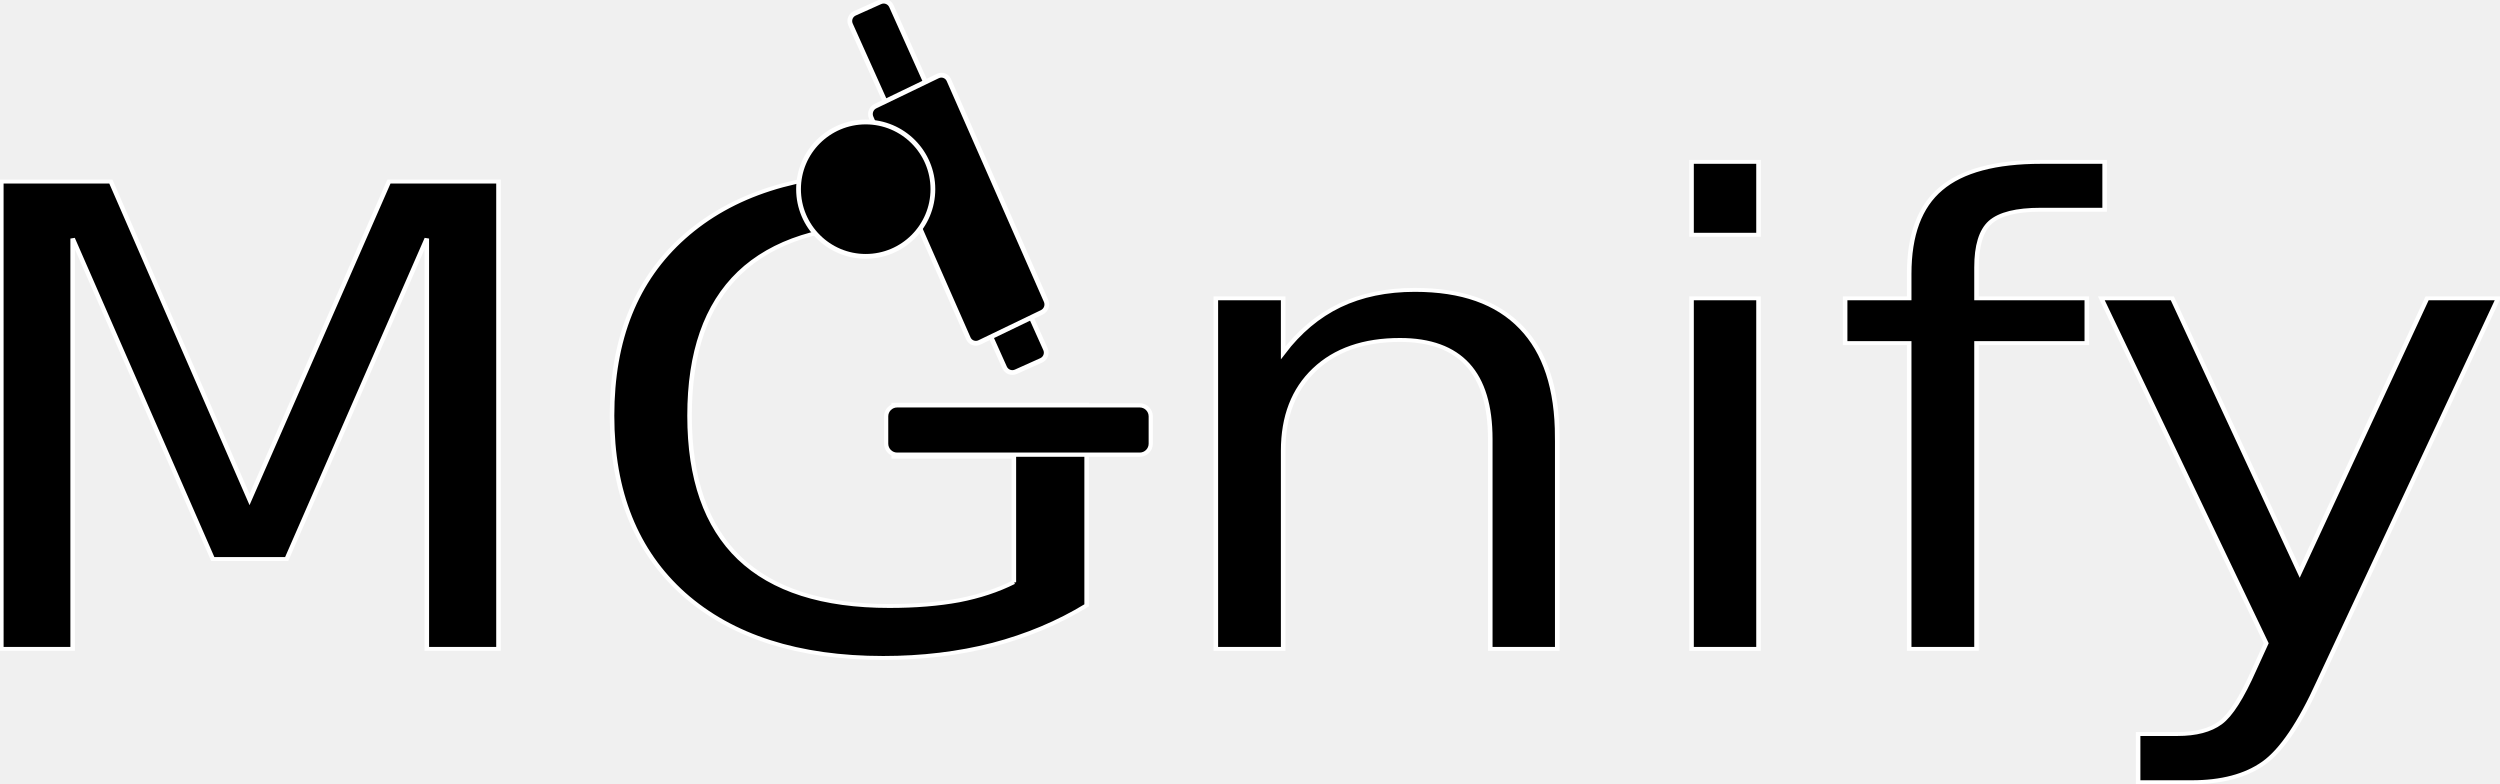
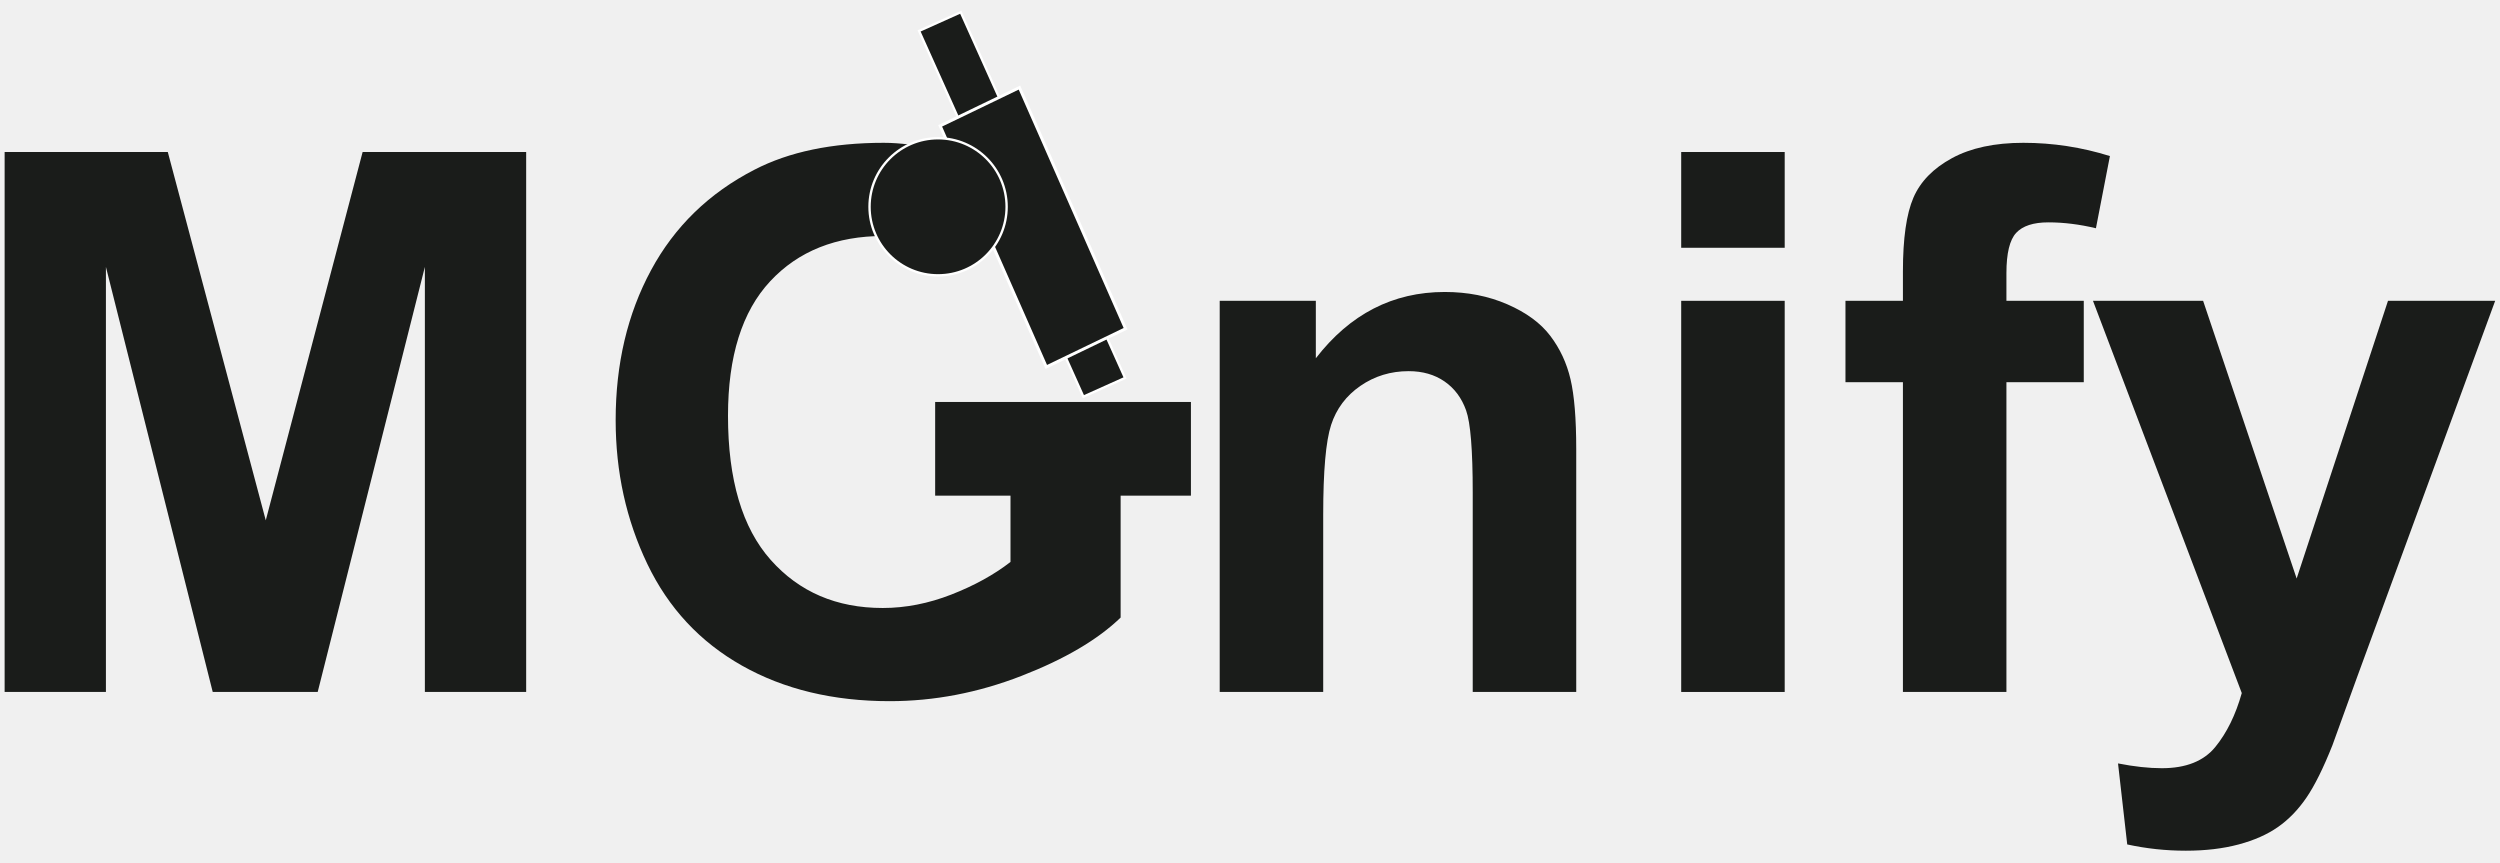
- <svg xmlns="http://www.w3.org/2000/svg" version="1.1" id="svg2" viewBox="0 0 295.898 92.716" height="26.166mm" width="83.509mm">
-   <style>
-       .mgnify {
-          fill: black;
-          stroke: white;
-          stroke-opacity: 1;
-          fill-opacity:1;
-          stroke-width:0.5px;
-          stroke-miterlimit:4;
-          stroke-dasharray:none;
-       }
-       .mgnify-text {
-          font-style:normal;
-          font-weight:normal;
-          font-size:82px;
-          line-height:125%;
-          font-family:sans-serif;
-          letter-spacing:0px;
-          word-spacing:0px;
-       }
-       .microscope {
-          stroke-width: 2;
-          fill: black;
-          stroke: white;
-       }
-       .mg-base {
-          fill: black;
-       }
-    </style>
-   <g id="g4179" transform="translate(-0.2649796,-4.297427)">
-     <g transform="matrix(1.078344,0,0,0.9273481,-108.6532,-226.0569)" class="mgnify mgnify-text" id="text8165">
-       <path id="path4167" d="m 355.542,335.376 c -2.077,5.327 -4.101,8.802 -6.072,10.427 -1.971,1.625 -4.607,2.437 -7.91,2.437 l -5.873,0 0,-6.152 4.315,0 c 2.024,0 3.595,-0.479 4.714,-1.438 1.119,-0.959 2.357,-3.223 3.715,-6.791 l 1.318,-3.356 -18.097,-44.024 7.79,0 13.982,34.995 13.982,-34.995 7.79,0 z m -23.53,-66.316 0,6.112 -7.031,0 c -2.637,0 -4.474,0.533 -5.513,1.598 -1.012,1.065 -1.518,2.983 -1.518,5.753 l 0,3.955 12.105,0 0,5.713 -12.105,0 0,39.03 -7.391,0 0,-39.03 -7.031,0 0,-5.713 7.031,0 0,-3.116 c 0,-4.98 1.159,-8.602 3.476,-10.866 2.317,-2.29 5.992,-3.436 11.026,-3.436 z m -45.342,17.418 7.351,0 0,44.743 -7.351,0 z m 0,-17.418 7.351,0 0,9.308 -7.351,0 z m -14.741,35.155 0,27.006 -7.351,0 0,-26.766 c 0,-4.235 -0.826,-7.404 -2.477,-9.508 -1.651,-2.104 -4.128,-3.156 -7.431,-3.156 -3.968,0 -7.098,1.265 -9.388,3.795 -2.29,2.53 -3.436,5.979 -3.436,10.347 l 0,25.288 -7.391,0 0,-44.743 7.391,0 0,6.951 c 1.758,-2.69 3.822,-4.701 6.192,-6.032 2.397,-1.332 5.153,-1.997 8.269,-1.997 5.14,0 9.029,1.598 11.665,4.794 2.637,3.169 3.955,7.843 3.955,14.022 z m -59.644,18.496 0,-16.02 -13.183,0 0,-6.632 21.173,0 0,25.607 c -3.116,2.211 -6.552,3.888 -10.307,5.034 -3.755,1.119 -7.763,1.678 -12.025,1.678 -9.321,0 -16.619,-2.717 -21.892,-8.15 -5.247,-5.46 -7.87,-13.05 -7.87,-22.771 0,-9.748 2.623,-17.338 7.87,-22.771 5.273,-5.46 12.571,-8.19 21.892,-8.19 3.888,0 7.577,0.479 11.066,1.438 3.516,0.959 -1.702,3.55 1.255,5.414 l 1.691,5.444 c -2.983,-2.53 0.61,-2.468 -2.746,-3.747 -3.356,-1.278 -6.885,-1.918 -10.587,-1.918 -7.297,0 -12.784,2.037 -16.459,6.112 -3.649,4.075 -5.473,10.147 -5.473,18.217 0,8.043 1.824,14.102 5.473,18.177 3.675,4.075 9.162,6.112 16.459,6.112 2.85,0 5.393,-0.24 7.63,-0.719 2.237,-0.506 4.248,-1.278 6.032,-2.317 z m -111.139,-51.135 12.025,0 15.221,40.588 15.301,-40.588 12.025,0 0,59.644 -7.87,0 0,-52.373 -15.38,40.908 -8.11,0 -15.38,-40.908 0,52.373 -7.83,0 z" />
+ <svg xmlns="http://www.w3.org/2000/svg" width="100%" height="100%" viewBox="0 0 232 80" version="1.1" xml:space="preserve" style="fill-rule:evenodd;clip-rule:evenodd;">
+   <g id="g4179" transform="matrix(1,0,0,1,-2.57133,-3.43794)">
+     <g transform="matrix(1,0,0,1,-4.00356,17.4824)">
+       <path d="M7.004,50.17L7.004,0.062L22.146,0.062L31.238,34.242L40.227,0.062L55.403,0.062L55.403,50.17L46.003,50.17L46.003,10.726L36.057,50.17L26.316,50.17L16.404,10.726L16.404,50.17L7.004,50.17Z" style="fill:rgb(26,28,26);fill-rule:nonzero;" />
+       <path d="M94.866,31.747L94.889,23.304L110.569,23.304L110.569,43.265C108.45,45.316 105.379,47.122 101.357,48.683C97.335,50.244 93.262,51.024 89.138,51.024C83.897,51.024 79.328,49.925 75.432,47.726C71.536,45.527 68.607,42.382 66.648,38.292C64.688,34.202 63.708,29.753 63.708,24.945C63.708,19.727 64.802,15.09 66.99,11.034C69.177,6.978 72.379,3.868 76.594,1.703C79.807,0.039 83.806,-0.792 88.591,-0.792C94.812,-0.792 103.169,3.121 103.169,3.121L95.889,9.991C95.889,9.991 91.508,7.855 88.591,7.855C84.171,7.855 80.656,9.257 78.047,12.059C75.438,14.862 74.133,19.021 74.133,24.535C74.133,30.482 75.455,34.943 78.098,37.916C80.741,40.89 84.205,42.377 88.489,42.377C90.608,42.377 92.733,41.961 94.863,41.129C96.994,40.297 98.822,39.289 100.349,38.104L100.349,31.747L94.866,31.747Z" style="fill:rgb(26,28,26);fill-rule:nonzero;" />
+       <path d="M152.849,50.17L143.244,50.17L143.244,31.644C143.244,27.725 143.039,25.19 142.629,24.039C142.219,22.889 141.553,21.994 140.63,21.356C139.707,20.718 138.596,20.399 137.297,20.399C135.634,20.399 134.141,20.855 132.82,21.766C131.498,22.678 130.592,23.885 130.102,25.389C129.612,26.893 129.368,29.673 129.368,33.729L129.368,50.17L119.763,50.17L119.763,13.871L128.684,13.871L128.684,19.203C131.851,15.101 135.839,13.051 140.647,13.051C142.766,13.051 144.703,13.432 146.457,14.196C148.212,14.959 149.539,15.933 150.439,17.118C151.339,18.303 151.966,19.647 152.319,21.151C152.672,22.655 152.849,24.808 152.849,27.611L152.849,50.17Z" style="fill:rgb(26,28,26);fill-rule:nonzero;" />
+       <path d="M162.59,8.949L162.59,0.062L172.195,0.062L172.195,8.949L162.59,8.949ZM162.59,50.17L162.59,13.871L172.195,13.871L172.195,50.17L162.59,50.17Z" style="fill:rgb(26,28,26);fill-rule:nonzero;" />
+       <path d="M177.834,13.871L183.166,13.871L183.166,11.136C183.166,8.083 183.491,5.804 184.14,4.301C184.79,2.797 185.986,1.572 187.729,0.626C189.473,-0.319 191.677,-0.792 194.343,-0.792C197.078,-0.792 199.755,-0.382 202.375,0.438L201.077,7.137C199.55,6.773 198.08,6.591 196.667,6.591C195.277,6.591 194.28,6.915 193.677,7.565C193.073,8.214 192.771,9.462 192.771,11.307L192.771,13.871L199.949,13.871L199.949,21.425L192.771,21.425L192.771,50.17L183.166,50.17L183.166,21.425L177.834,21.425L177.834,13.871Z" style="fill:rgb(26,28,26);fill-rule:nonzero;" />
+       <path d="M200.803,13.871L211.023,13.871L219.704,39.642L228.181,13.871L238.127,13.871L225.31,48.802L223.02,55.126C222.177,57.245 221.374,58.863 220.61,59.979C219.847,61.096 218.97,62.002 217.978,62.697C216.987,63.392 215.768,63.933 214.321,64.32C212.874,64.707 211.239,64.901 209.416,64.901C207.571,64.901 205.759,64.707 203.982,64.32L203.127,56.801C204.631,57.097 205.987,57.245 207.195,57.245C209.428,57.245 211.08,56.59 212.151,55.28C213.222,53.969 214.042,52.3 214.612,50.272L200.803,13.871Z" style="fill:rgb(26,28,26);fill-rule:nonzero;" />
    </g>
-     <rect class="mgnify mg-base" id="rect8169" width="31.319" height="5.836" x="105.148" y="52.277" ry="1.302" />
-     <g id="g8171" transform="matrix(-0.2820395,0,0,0.2820395,153.1727,-19.99911)" class="mgnify">
-       <rect transform="matrix(0.9121953,0.4097558,-0.4097558,0.9121953,0,0)" ry="3.54" y="8.526" x="189.672" height="164.906" width="18.794" id="rect8173" class="mgnify microscope" />
-       <rect transform="matrix(0.9007018,0.4344379,-0.4028714,0.9152566,0,0)" ry="3.54" y="41.803" x="180.11" height="108.35" width="36.205" id="rect8175" class="mgnify microscope" />
-       <circle r="28.192" cy="165.536" cx="178.851" id="circle8177" class="mgnify microscope" />
+     <g id="ellipse8161" transform="matrix(1,0,0,1,-2,6)">
+       <path d="M79.955,26.157Z" style="fill:rgb(51,51,51);fill-opacity:0.96;stroke:white;stroke-width:0.78px;" />
+     </g>
+     <g transform="matrix(0.850731,0,0,1.02684,19.3386,1.38969)">
+       <rect x="82.3" y="38.322" width="27.9" height="8.467" style="fill:rgb(26,28,26);" />
+     </g>
+     <g id="g8171" transform="matrix(-0.282039,0,0,0.282039,129.979,-14.721)">
+       <g id="rect8173" transform="matrix(0.912195,0.409756,-0.409756,0.912195,0,0)">
+         <rect x="151.738" y="6.821" width="15.036" height="131.925" style="fill:rgb(26,28,26);stroke:white;stroke-width:0.78px;" />
+       </g>
+       <g id="rect8175" transform="matrix(0.900702,0.434438,-0.402871,0.915257,0,0)">
+         <rect x="144.088" y="33.443" width="28.964" height="86.68" style="fill:rgb(26,28,26);stroke:white;stroke-width:0.98px;" />
+       </g>
+       <circle id="circle8177" cx="143.08" cy="132.429" r="22.553" style="fill:rgb(26,28,26);stroke:white;stroke-width:0.78px;" />
    </g>
  </g>
</svg>
